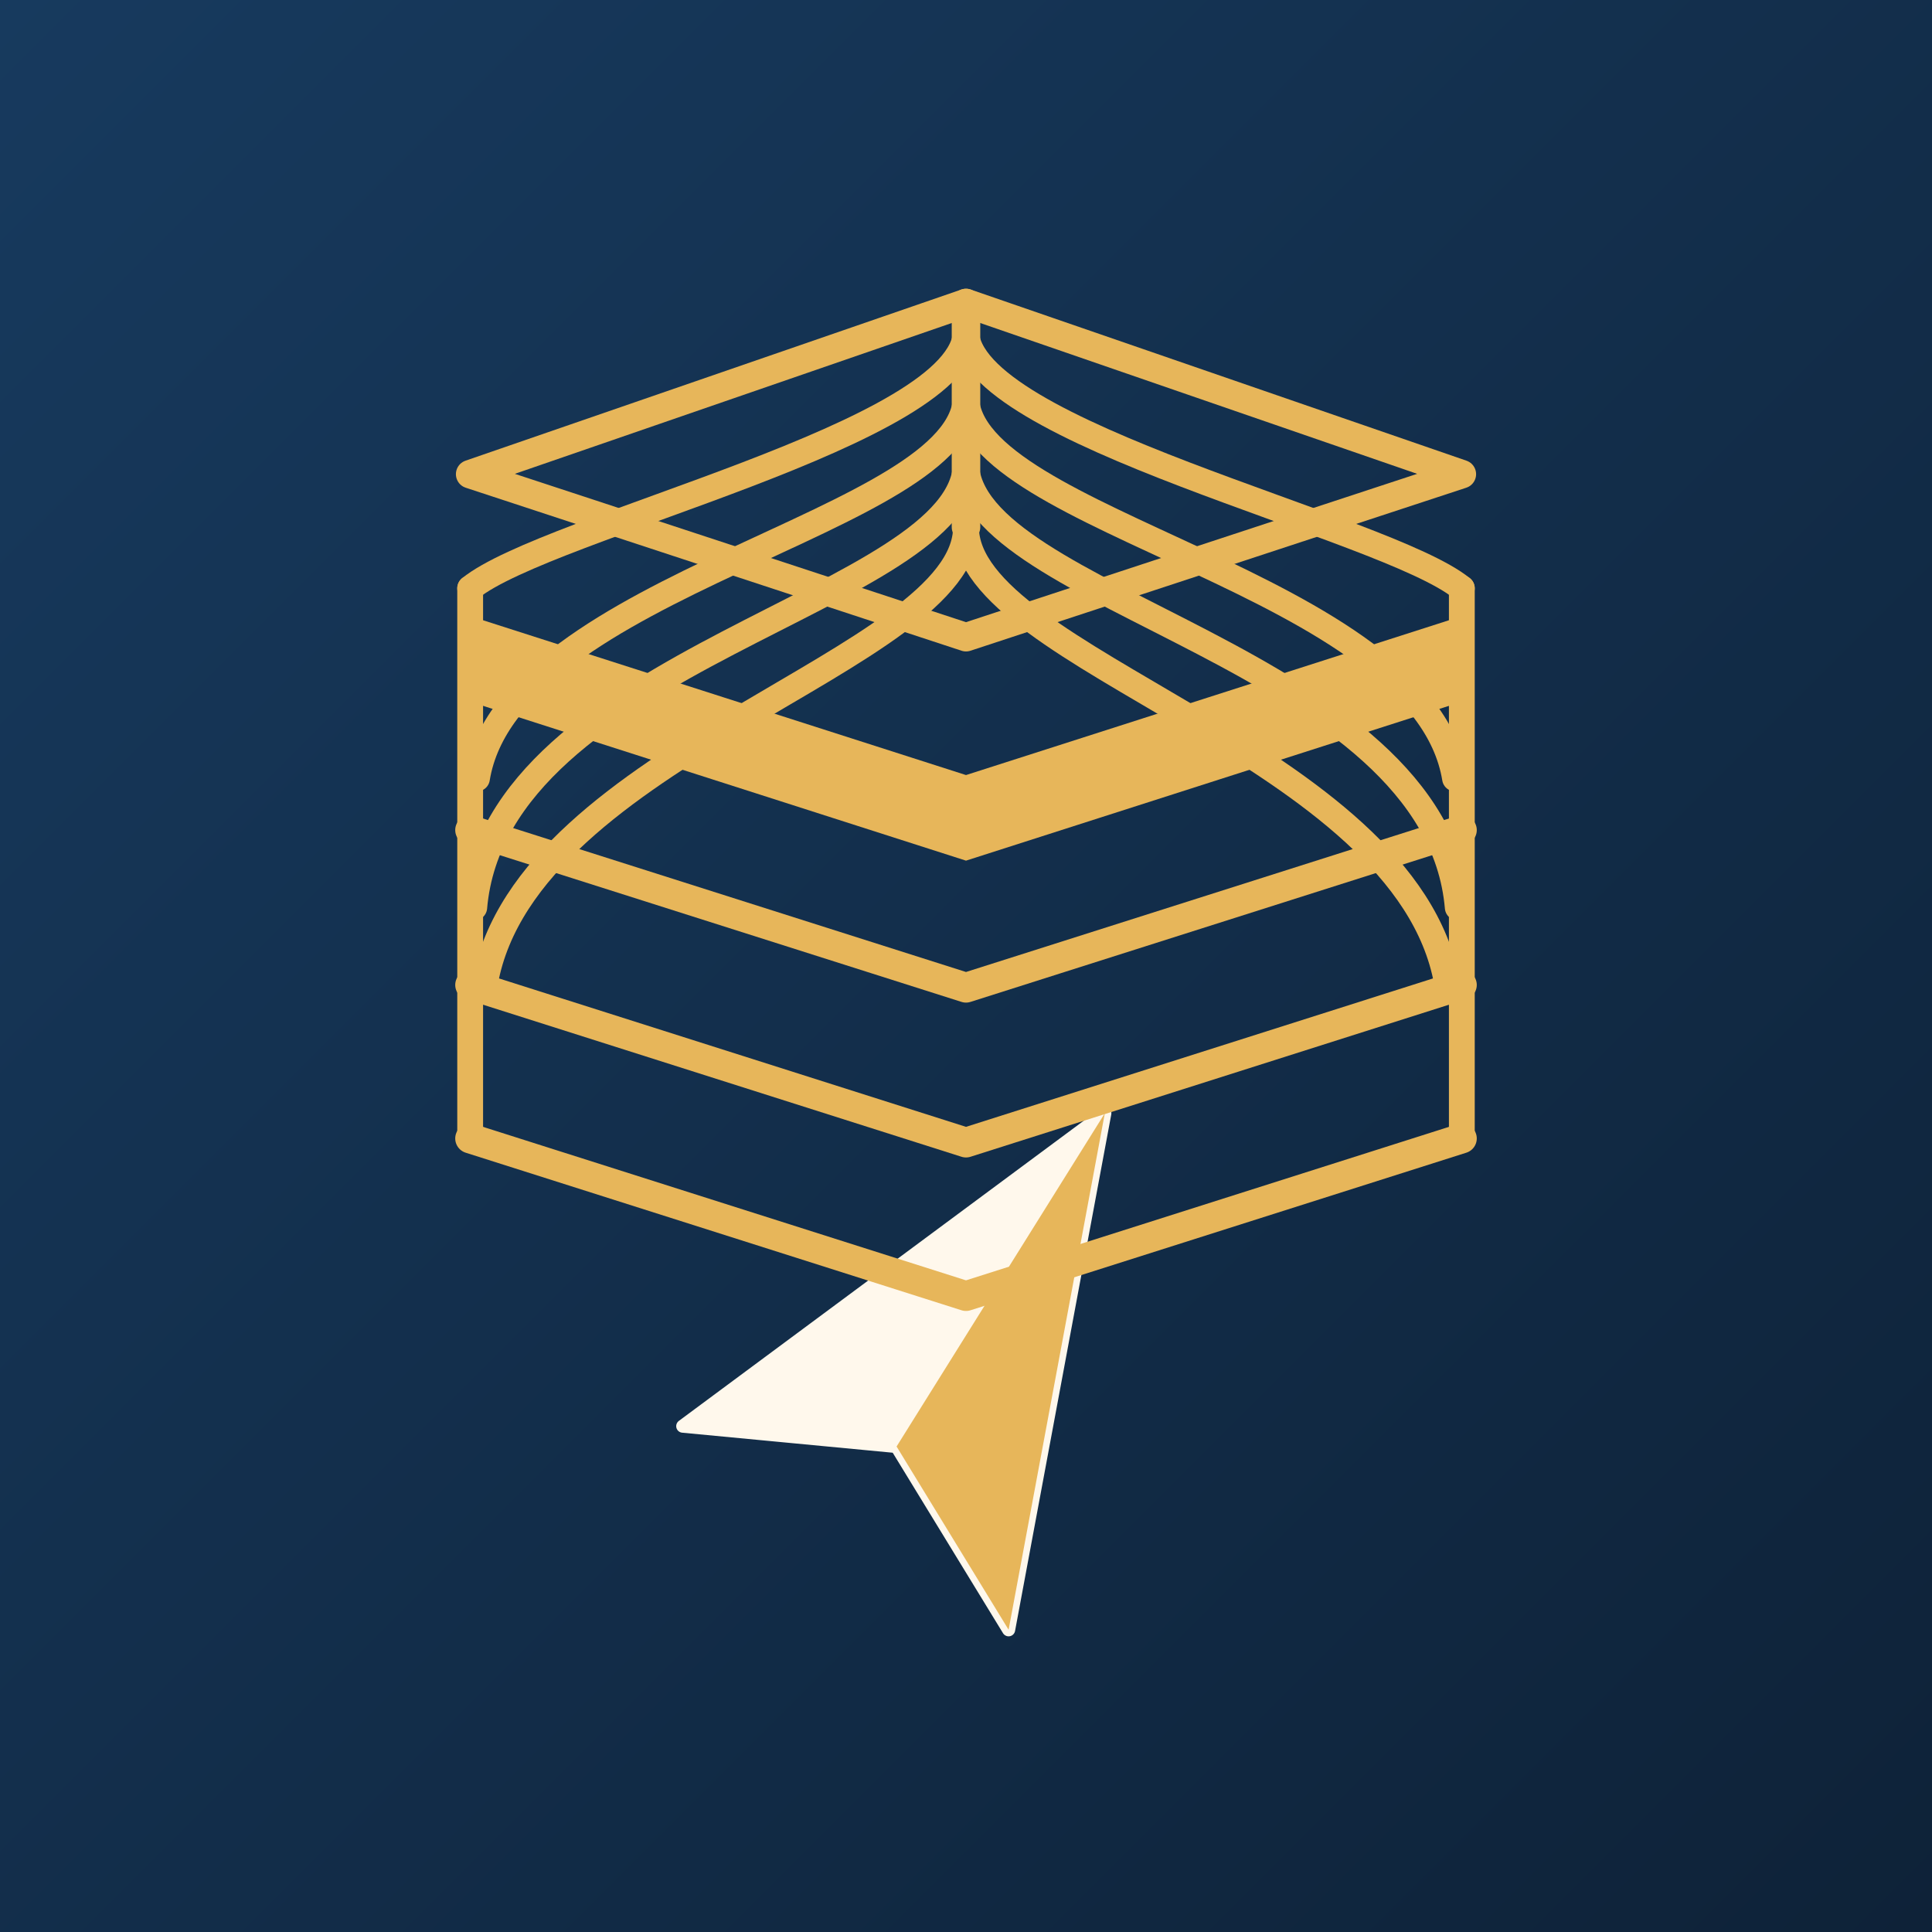
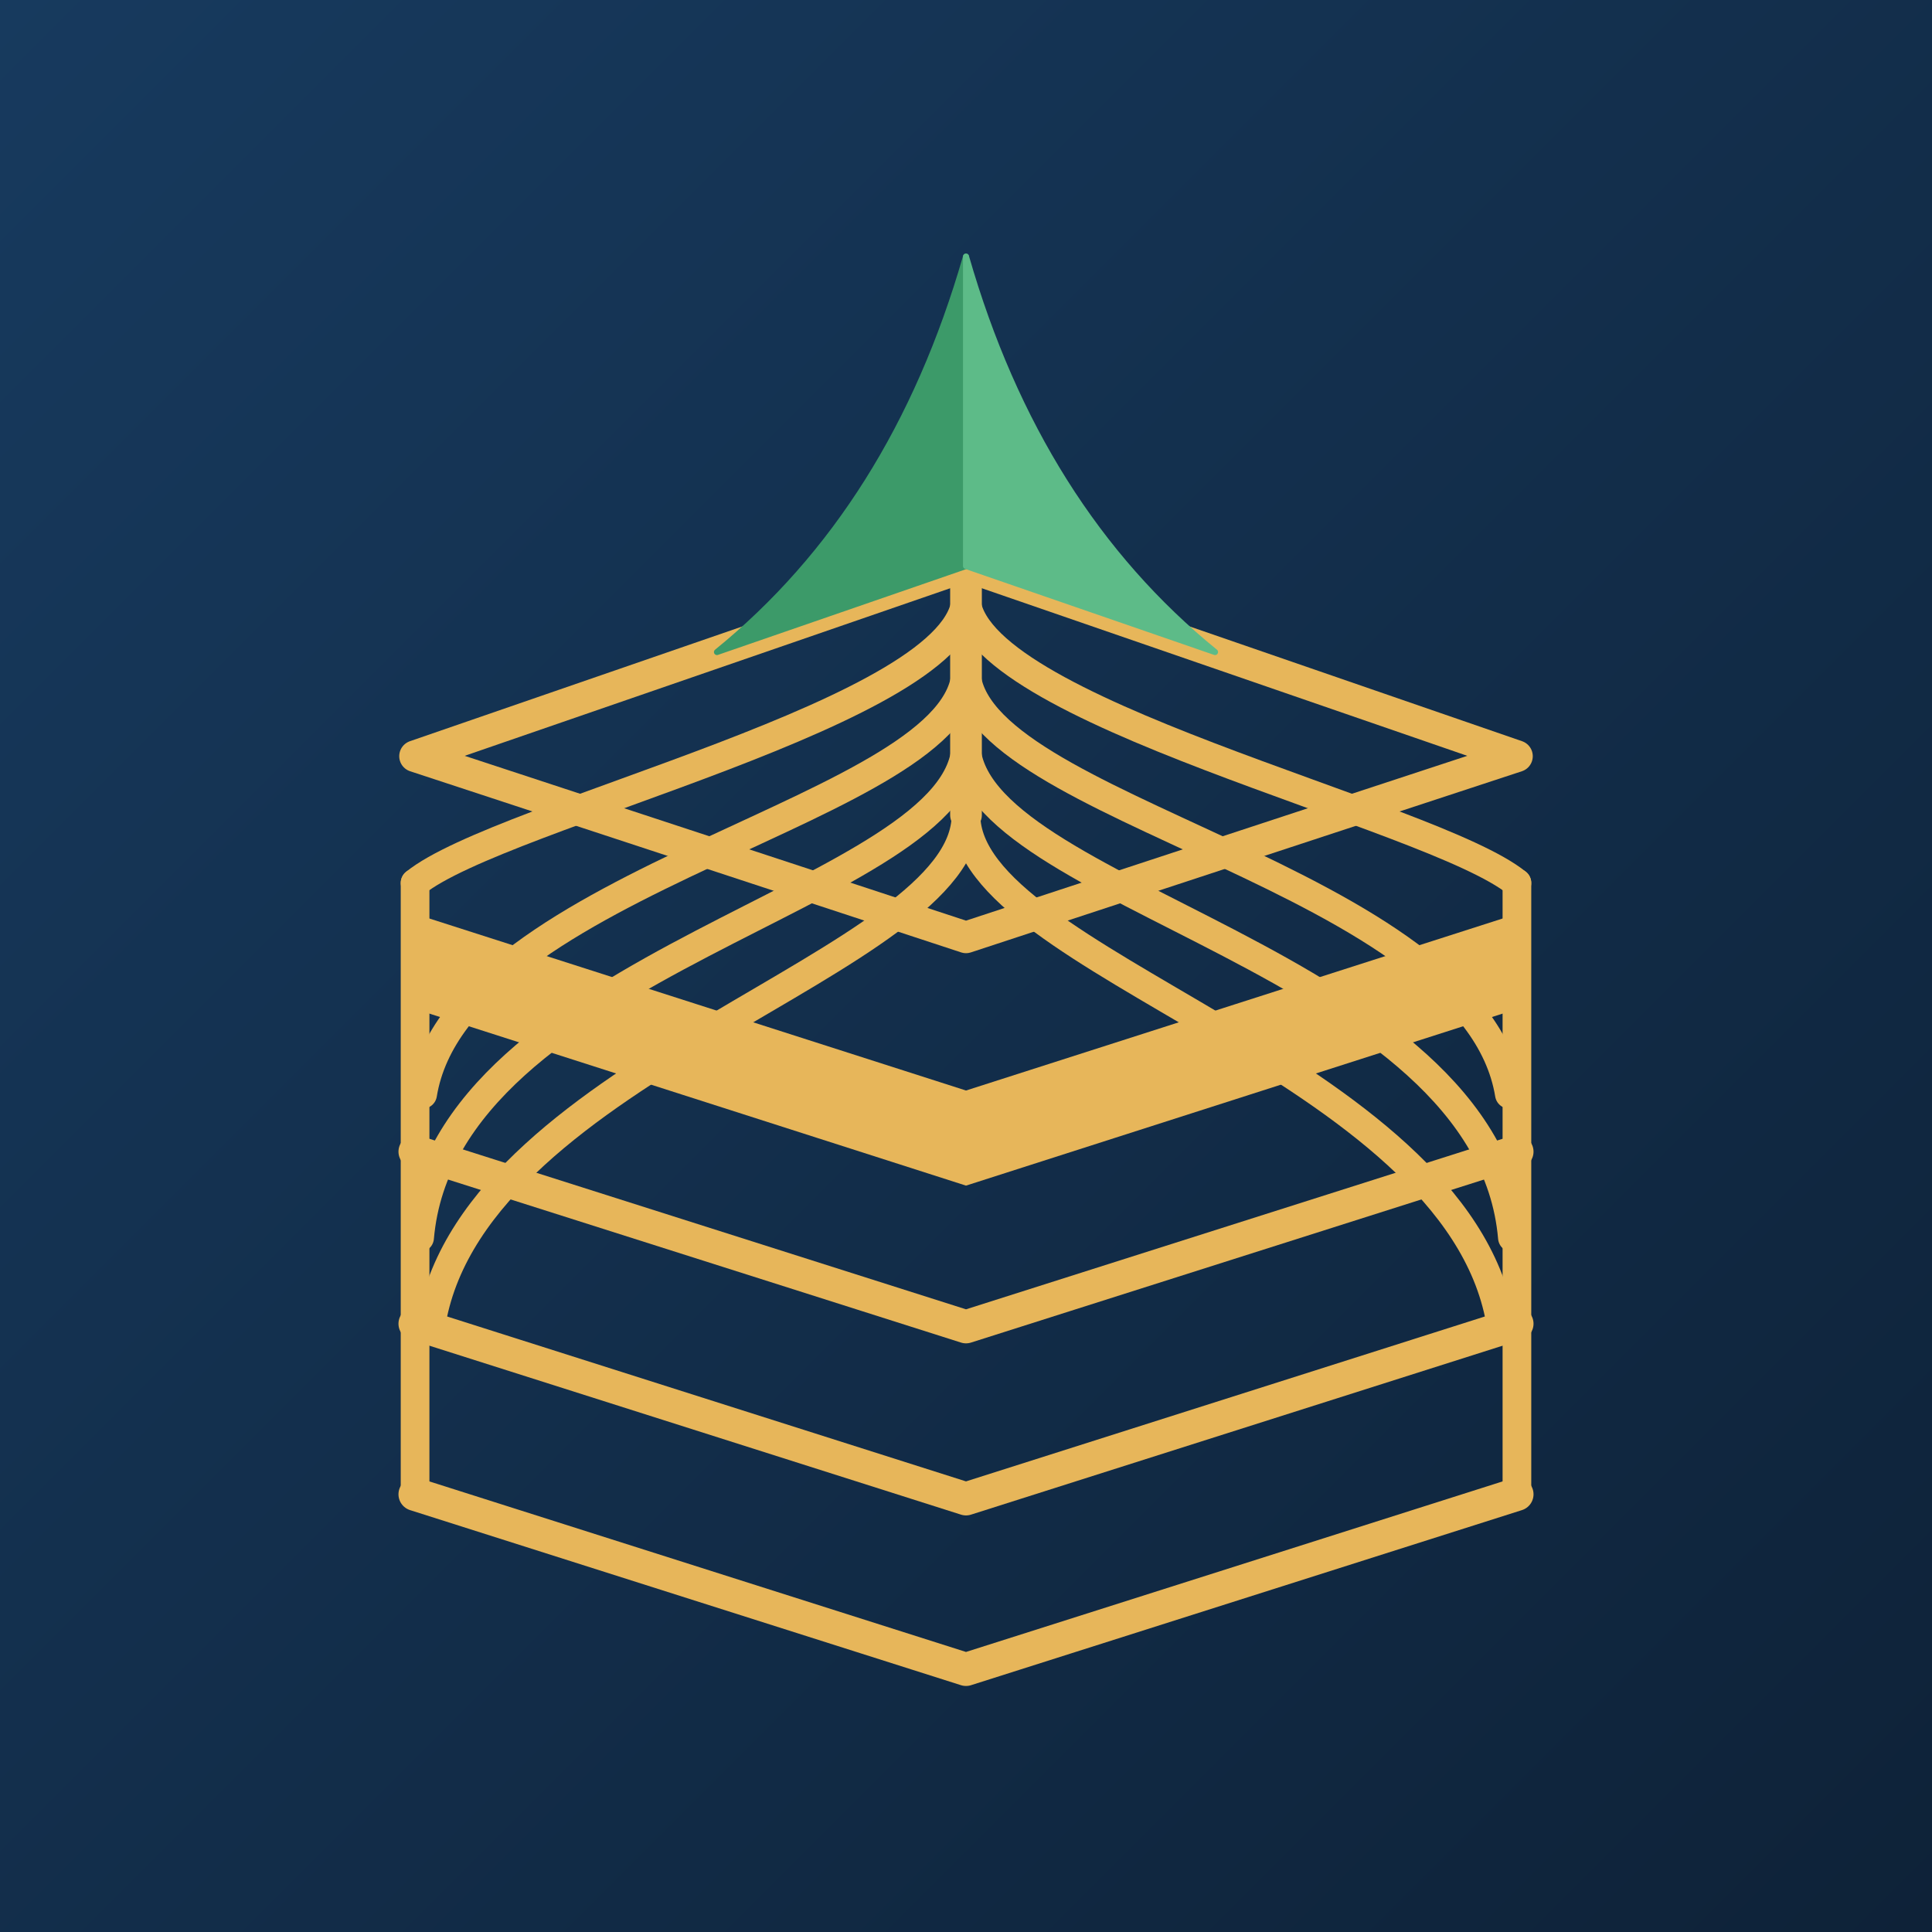
<svg xmlns="http://www.w3.org/2000/svg" viewBox="0 0 1024 1024">
  <defs>
-     <linearGradient id="bg2d" gradientUnits="userSpaceOnUse" x1="0" y1="0" x2="1024" y2="1024">
+     <linearGradient id="bg3dd" gradientUnits="userSpaceOnUse" x1="0" y1="0" x2="1024" y2="1024">
      <stop offset="0" stop-color="#173A5E" />
      <stop offset="1" stop-color="#0E2238" />
    </linearGradient>
  </defs>
-   <rect width="1024" height="1024" fill="url(#bg2d)" />
-   <g transform="translate(224.0 131.8) scale(0.72)">
-     <g transform="translate(400 800) rotate(32) scale(3.2143)">
-       <path d="M0 -60 L44 52 L0 30 L-44 52 Z" fill="#FFF8EC" stroke="#FFF8EC" stroke-width="3" stroke-linejoin="round" />
-       <path d="M0 -60 L44 52 L0 30 Z" fill="#E7B65A" />
-     </g>
+   <rect width="1024" height="1024" fill="url(#bg3dd)" />
+   <g transform="translate(192.0 268.0) scale(0.8)">
    <path d="M35.0 166.0 L400.0 40.0 L765.0 166.0 L400.0 286.0 Z" fill="none" stroke="#E7B65A" stroke-linecap="round" stroke-linejoin="round" stroke-width="21" />
    <path d="M400.0 40.0 L400 205" fill="none" stroke="#E7B65A" stroke-linecap="round" stroke-linejoin="round" stroke-width="21" />
    <path d="M400.0 60.0 C400.0 136.0, 91.5 204.0, 35.0 250.0" fill="none" stroke="#E7B65A" stroke-linecap="round" stroke-linejoin="round" stroke-width="19" />
    <path d="M400.0 60.0 C400.0 136.0, 708.5 204.0, 765.0 250.0" fill="none" stroke="#E7B65A" stroke-linecap="round" stroke-linejoin="round" stroke-width="19" />
    <path d="M400.0 108.0 C400.0 202.0, 63.6 245.4, 40.0 390.0" fill="none" stroke="#E7B65A" stroke-linecap="round" stroke-linejoin="round" stroke-width="19" />
    <path d="M400.0 108.0 C400.0 202.0, 736.4 245.4, 760.0 390.0" fill="none" stroke="#E7B65A" stroke-linecap="round" stroke-linejoin="round" stroke-width="19" />
    <path d="M400.0 157.0 C400.0 259.0, 53.9 300.9, 38.0 485.0" fill="none" stroke="#E7B65A" stroke-linecap="round" stroke-linejoin="round" stroke-width="19" />
    <path d="M400.0 157.0 C400.0 259.0, 746.1 300.9, 762.0 485.0" fill="none" stroke="#E7B65A" stroke-linecap="round" stroke-linejoin="round" stroke-width="19" />
    <path d="M400.0 205.0 C400.0 303.0, 76.6 370.7, 46.0 540.0" fill="none" stroke="#E7B65A" stroke-linecap="round" stroke-linejoin="round" stroke-width="19" />
    <path d="M400.0 205.0 C400.0 303.0, 723.4 370.7, 754.0 540.0" fill="none" stroke="#E7B65A" stroke-linecap="round" stroke-linejoin="round" stroke-width="19" />
    <path d="M35.0 302.0 L400.0 419.0 L765.0 302.0" fill="none" stroke="#E7B65A" stroke-width="60" stroke-linejoin="miter" stroke-miterlimit="8" />
    <path d="M35.0 428.0 L400.0 544.0 L765.0 428.0" fill="none" stroke="#E7B65A" stroke-linecap="round" stroke-linejoin="round" stroke-width="22" />
    <path d="M35.0 542.0 L400.0 658.0 L765.0 542.0" fill="none" stroke="#E7B65A" stroke-linecap="round" stroke-linejoin="round" stroke-width="22" />
    <path d="M35.0 655.0 L400.0 771.0 L765.0 655.0" fill="none" stroke="#E7B65A" stroke-linecap="round" stroke-linejoin="round" stroke-width="22" />
    <path d="M35 250 L35 655" fill="none" stroke="#E7B65A" stroke-linecap="round" stroke-linejoin="round" stroke-width="19" />
    <path d="M765 250 L765 655" fill="none" stroke="#E7B65A" stroke-linecap="round" stroke-linejoin="round" stroke-width="19" />
+     <path d="M400 -165 Q352 1.959 235.0 97.0 L400 40 Z" fill="#3C9A69" stroke="#3C9A69" stroke-width="4" stroke-linejoin="round" />
+     <path d="M400 -165 Q448 1.959 565.0 97.0 L400 40 Z" fill="#5DBB88" stroke="#5DBB88" stroke-width="4" stroke-linejoin="round" />
  </g>
</svg>
